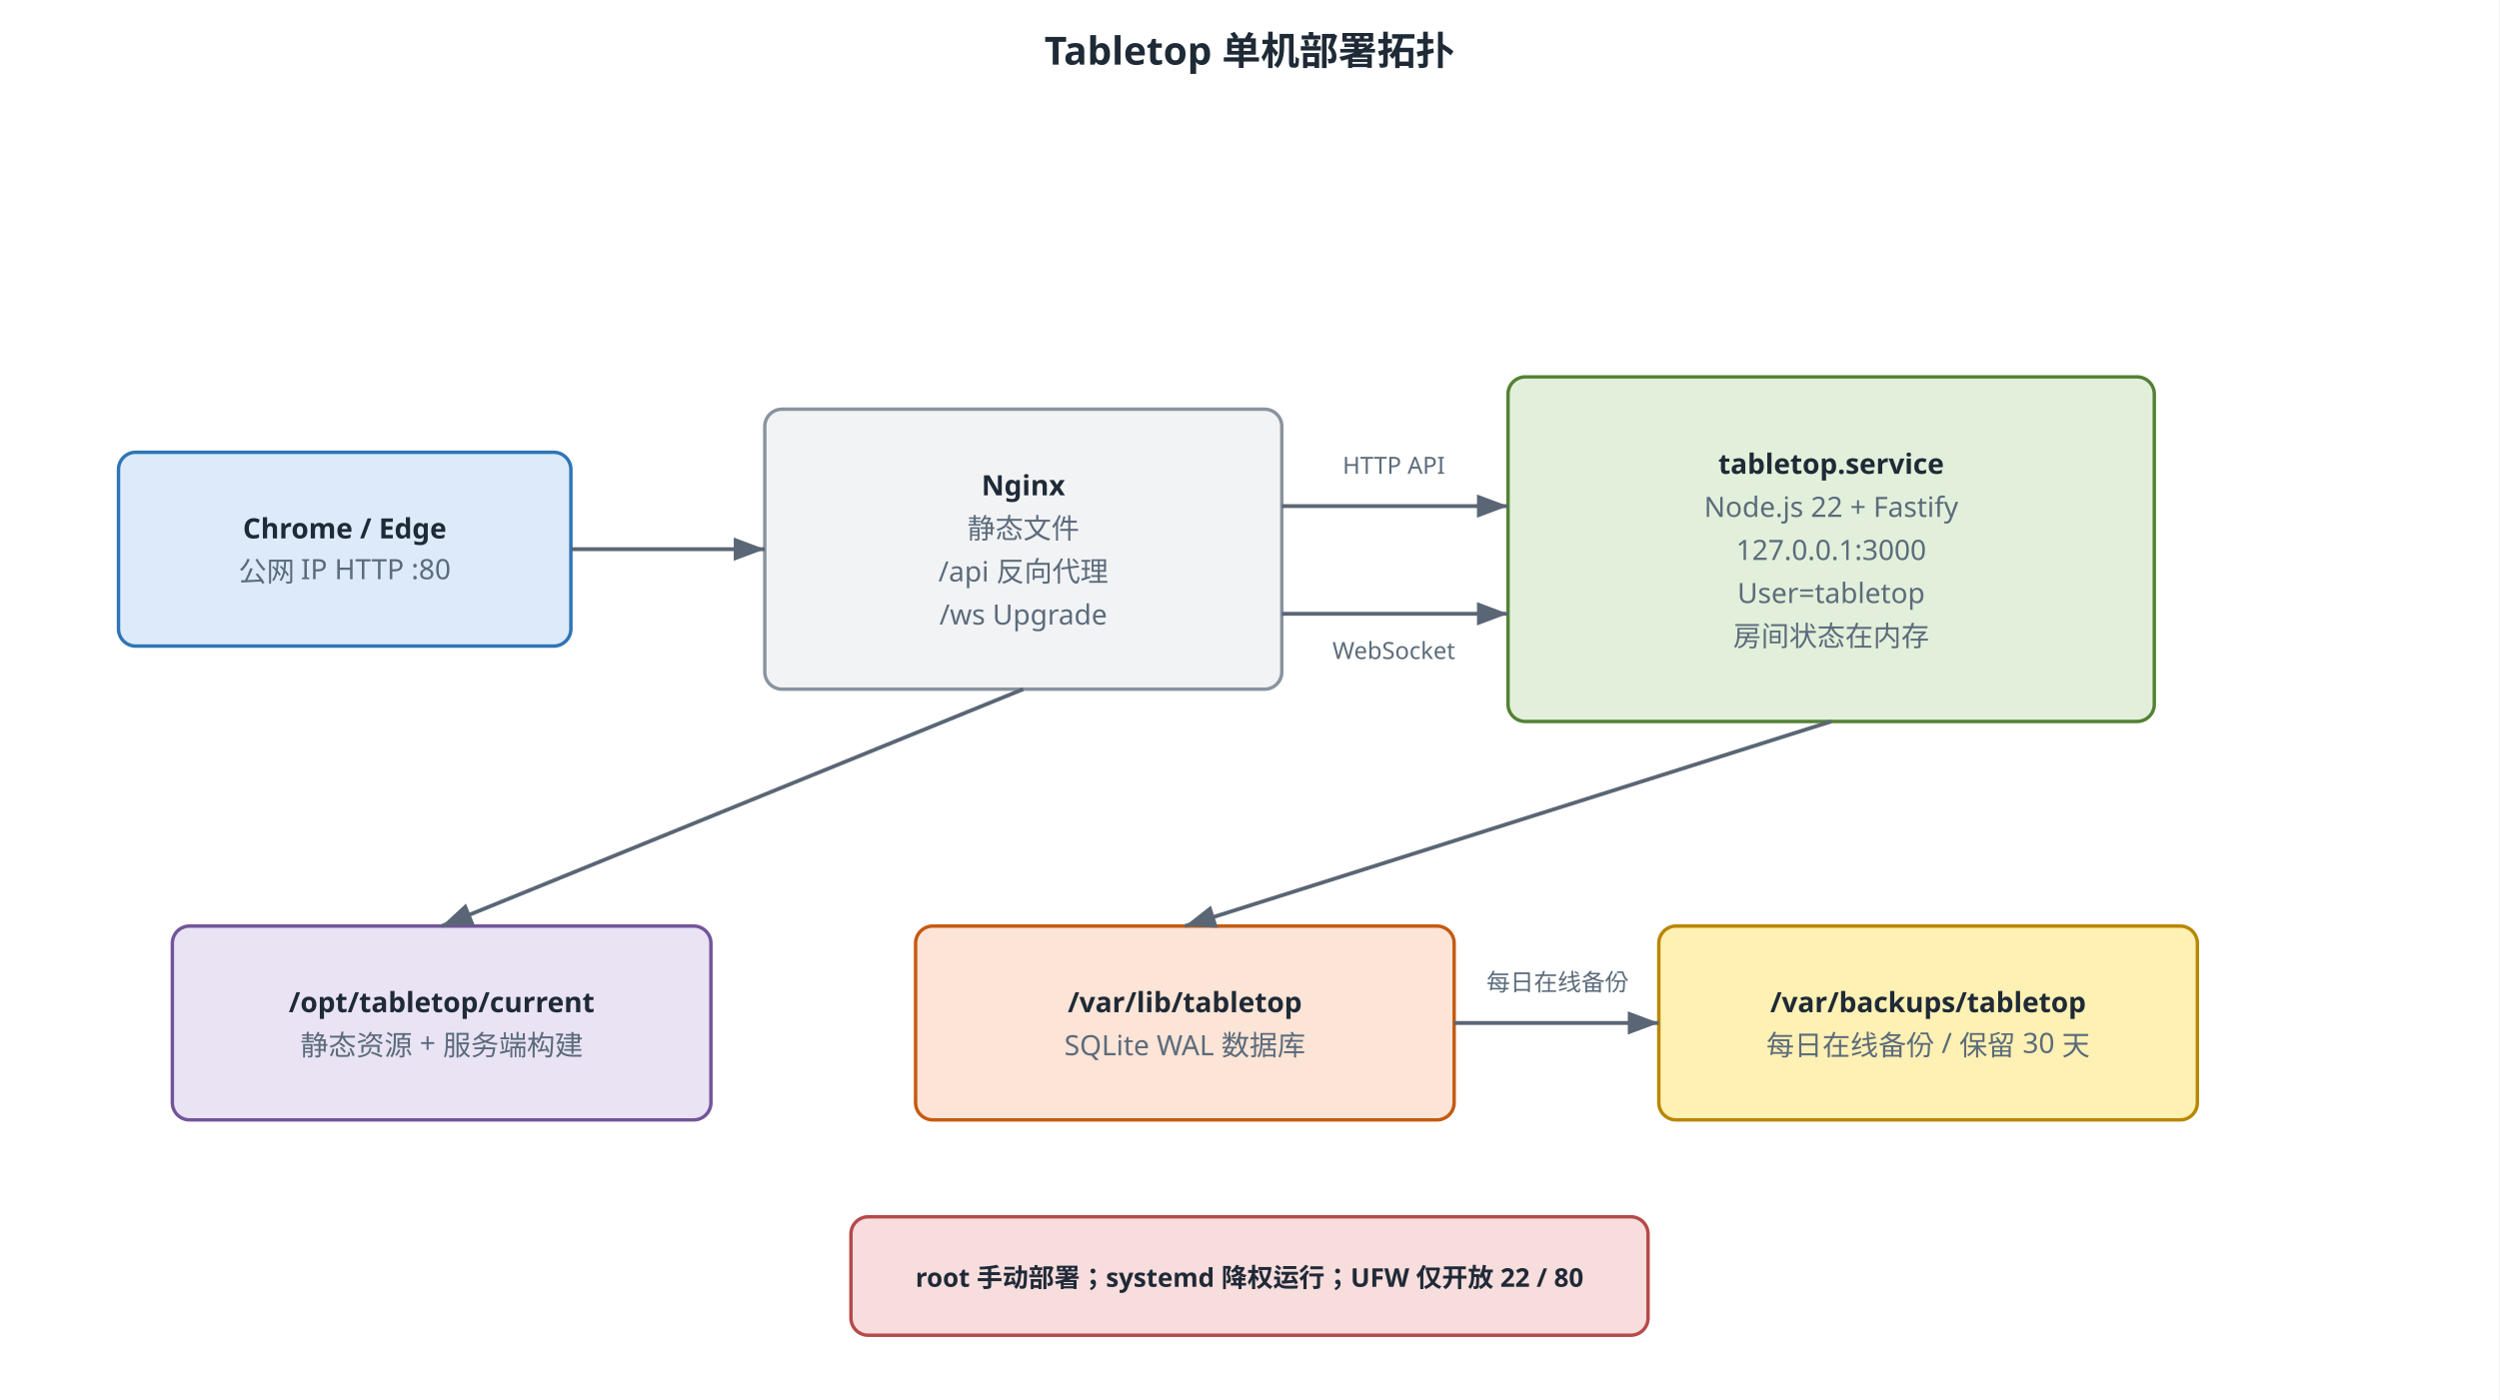
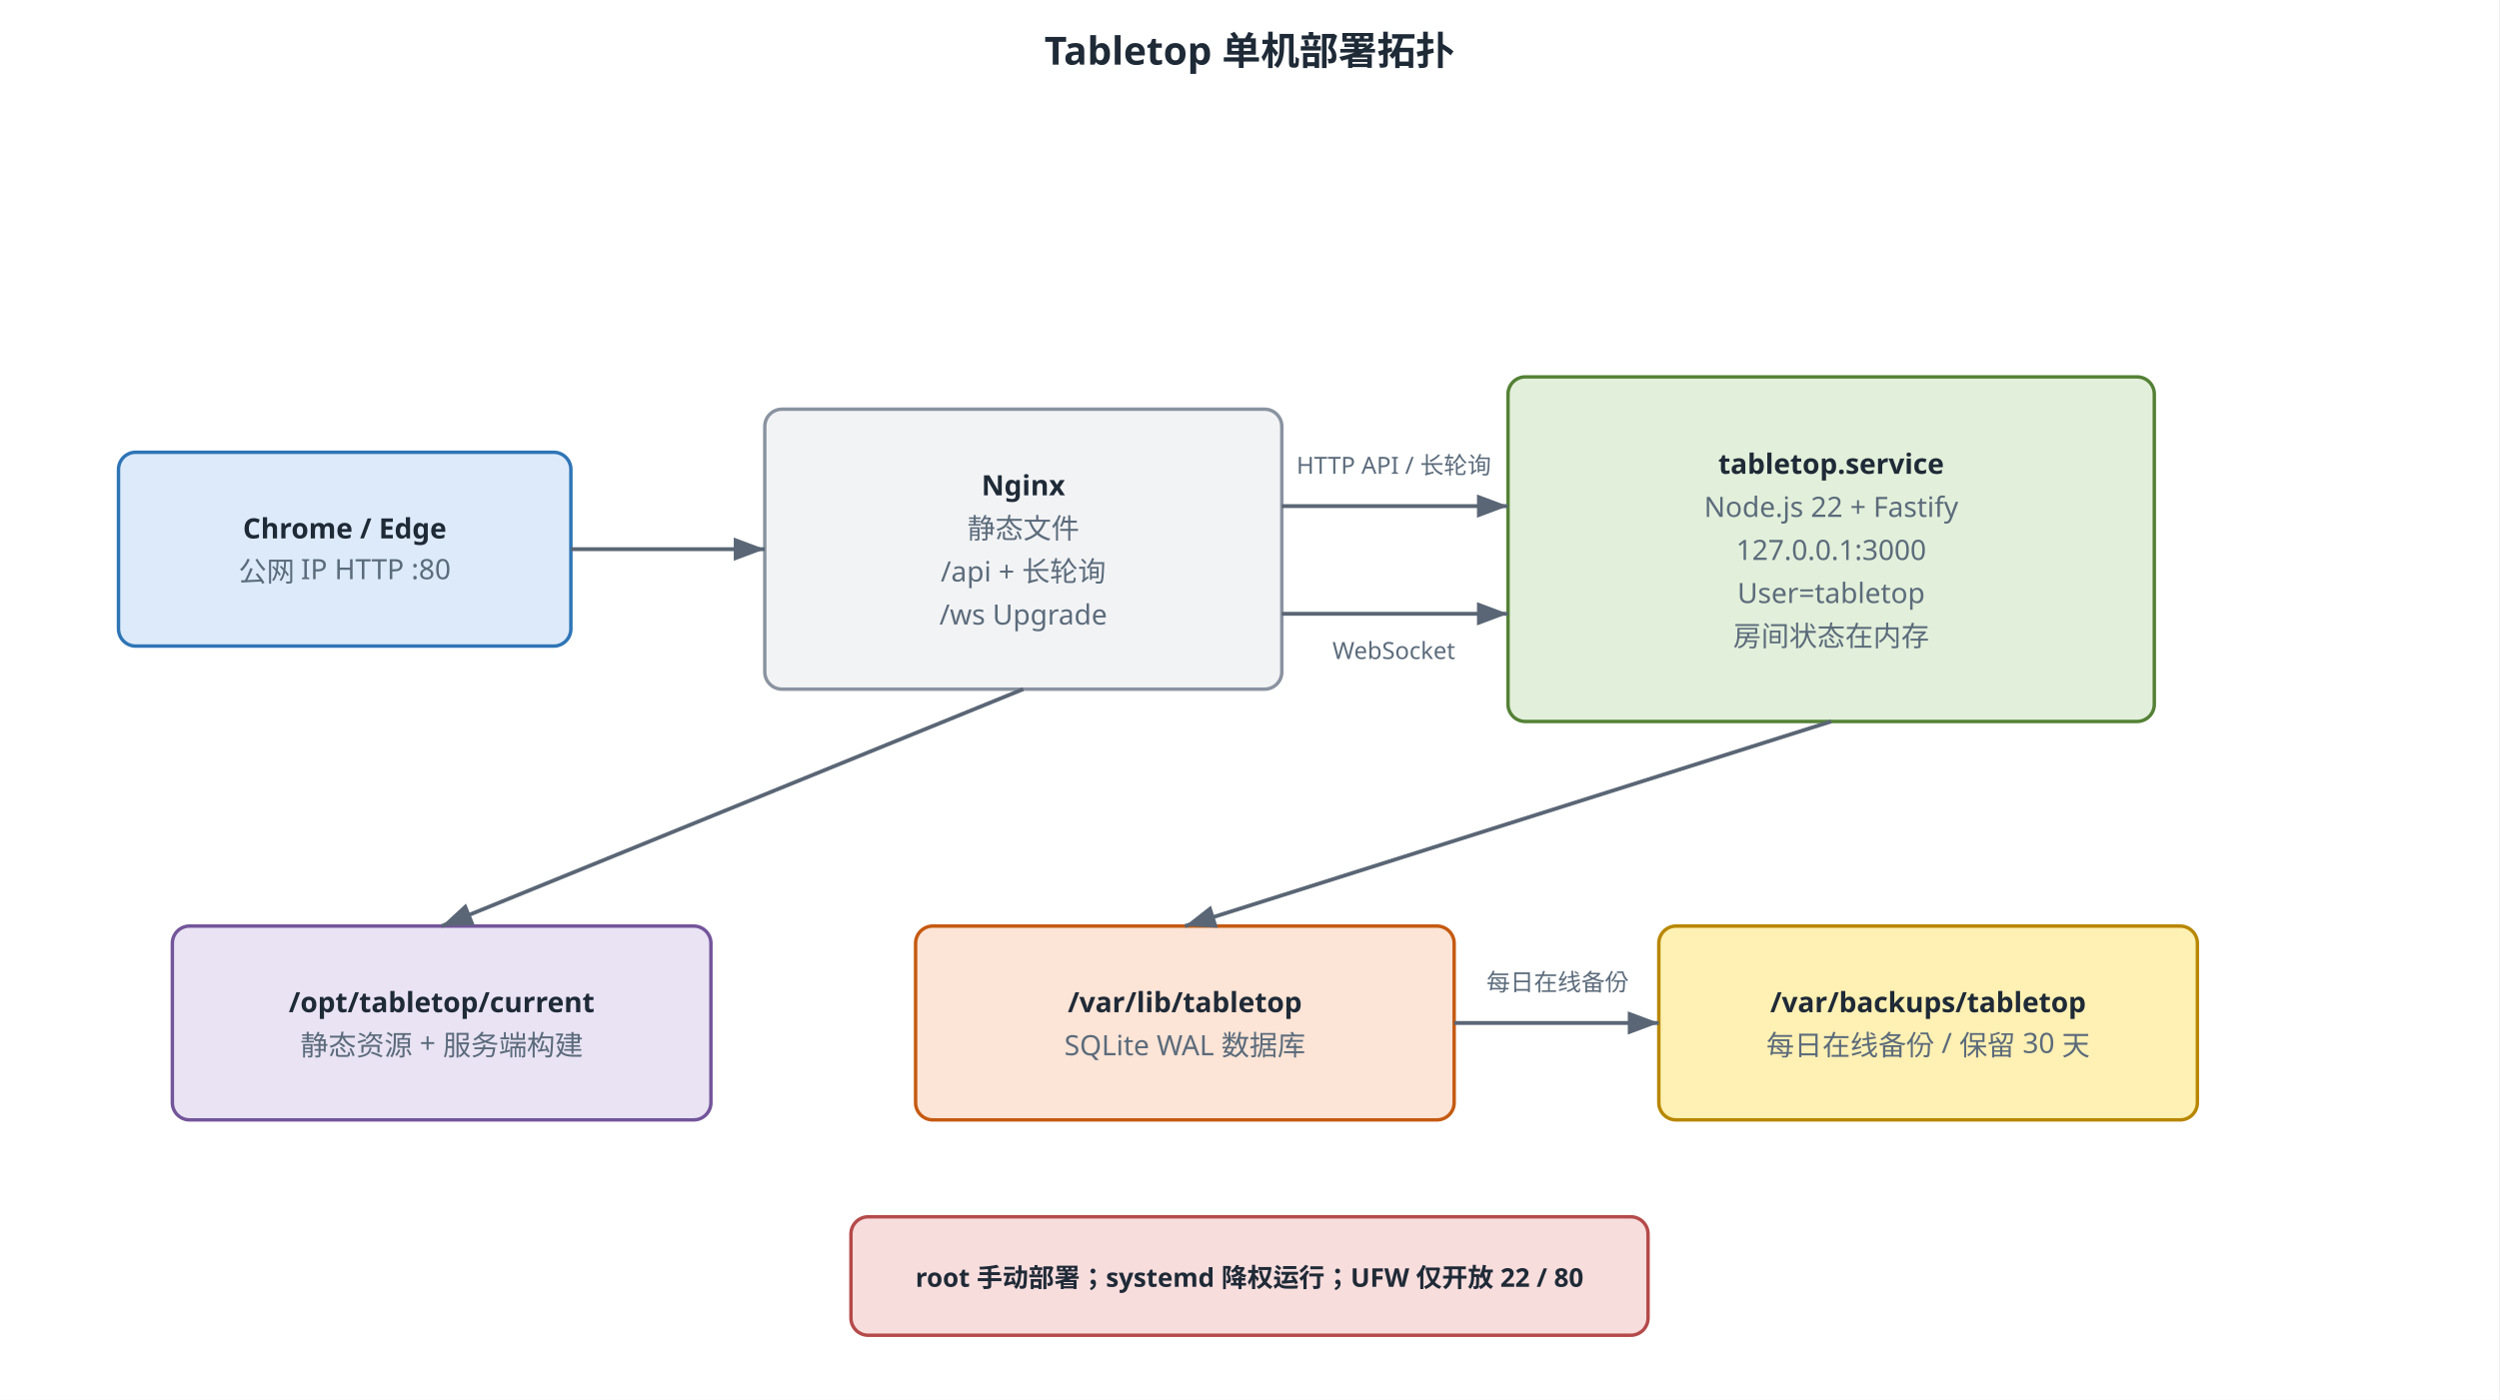
<svg xmlns="http://www.w3.org/2000/svg" width="1160" height="650" viewBox="0 0 1160 650" font-family="WenQuanYi Micro Hei, Microsoft YaHei, sans-serif">
  <defs>
    <marker id="arrow" markerWidth="10" markerHeight="10" refX="8" refY="3" orient="auto" markerUnits="strokeWidth">
      <path d="M0,0 L8,3 L0,6 z" fill="#5A6675" />
    </marker>
  </defs>
  <rect x="0" y="0" width="1160" height="650" fill="#FFFFFF" />
  <text x="580.0" y="30" text-anchor="middle" font-size="18" font-weight="700" fill="#1F2A37">Tabletop 单机部署拓扑</text>
  <rect x="55" y="210" width="210" height="90" rx="8" fill="#DCEAF9" stroke="#2E75B6" stroke-width="1.6" />
  <text x="160.0" y="250.0" text-anchor="middle" font-size="13" font-weight="700" fill="#1F2A37">Chrome / Edge</text>
  <text x="160.0" y="270.0" text-anchor="middle" font-size="13" fill="#5B6B7B">公网 IP HTTP :80</text>
  <rect x="355" y="190" width="240" height="130" rx="8" fill="#F2F3F5" stroke="#8A93A0" stroke-width="1.6" />
  <text x="475.0" y="230.0" text-anchor="middle" font-size="13" font-weight="700" fill="#1F2A37">Nginx</text>
  <text x="475.0" y="250.0" text-anchor="middle" font-size="13" fill="#5B6B7B">静态文件</text>
-   <text x="475.0" y="270.0" text-anchor="middle" font-size="13" fill="#5B6B7B">/api 反向代理</text>
+   <text x="475.0" y="270.0" text-anchor="middle" font-size="13" fill="#5B6B7B">/api + 长轮询</text>
  <text x="475.0" y="290.0" text-anchor="middle" font-size="13" fill="#5B6B7B">/ws Upgrade</text>
  <rect x="700" y="175" width="300" height="160" rx="8" fill="#E2EFDA" stroke="#538135" stroke-width="1.6" />
  <text x="850.0" y="220.0" text-anchor="middle" font-size="13" font-weight="700" fill="#1F2A37">tabletop.service</text>
  <text x="850.0" y="240.0" text-anchor="middle" font-size="13" fill="#5B6B7B">Node.js 22 + Fastify</text>
  <text x="850.0" y="260.0" text-anchor="middle" font-size="13" fill="#5B6B7B">127.0.0.1:3000</text>
  <text x="850.0" y="280.0" text-anchor="middle" font-size="13" fill="#5B6B7B">User=tabletop</text>
  <text x="850.0" y="300.0" text-anchor="middle" font-size="13" fill="#5B6B7B">房间状态在内存</text>
  <line x1="265" y1="255" x2="355" y2="255" stroke="#5A6675" stroke-width="1.8" marker-end="url(#arrow)" />
  <line x1="595" y1="235" x2="700" y2="235" stroke="#5A6675" stroke-width="1.8" marker-end="url(#arrow)" />
-   <text x="647" y="220" text-anchor="middle" font-size="11" fill="#5B6B7B">HTTP API</text>
+   <text x="647" y="220" text-anchor="middle" font-size="11" fill="#5B6B7B">HTTP API / 长轮询</text>
  <line x1="595" y1="285" x2="700" y2="285" stroke="#5A6675" stroke-width="1.8" marker-end="url(#arrow)" />
  <text x="647" y="306" text-anchor="middle" font-size="11" fill="#5B6B7B">WebSocket</text>
  <rect x="80" y="430" width="250" height="90" rx="8" fill="#E9E3F4" stroke="#73559A" stroke-width="1.6" />
  <text x="205.0" y="470.0" text-anchor="middle" font-size="13" font-weight="700" fill="#1F2A37">/opt/tabletop/current</text>
  <text x="205.0" y="490.0" text-anchor="middle" font-size="13" fill="#5B6B7B">静态资源 + 服务端构建</text>
  <rect x="425" y="430" width="250" height="90" rx="8" fill="#FCE4D6" stroke="#C55A11" stroke-width="1.6" />
  <text x="550.0" y="470.0" text-anchor="middle" font-size="13" font-weight="700" fill="#1F2A37">/var/lib/tabletop</text>
  <text x="550.0" y="490.0" text-anchor="middle" font-size="13" fill="#5B6B7B">SQLite WAL 数据库</text>
  <rect x="770" y="430" width="250" height="90" rx="8" fill="#FFF0B3" stroke="#B88700" stroke-width="1.6" />
  <text x="895.0" y="470.0" text-anchor="middle" font-size="13" font-weight="700" fill="#1F2A37">/var/backups/tabletop</text>
  <text x="895.0" y="490.0" text-anchor="middle" font-size="13" fill="#5B6B7B">每日在线备份 / 保留 30 天</text>
  <line x1="475" y1="320" x2="205" y2="430" stroke="#5A6675" stroke-width="1.8" marker-end="url(#arrow)" />
  <line x1="850" y1="335" x2="550" y2="430" stroke="#5A6675" stroke-width="1.8" marker-end="url(#arrow)" />
  <line x1="675" y1="475" x2="770" y2="475" stroke="#5A6675" stroke-width="1.8" marker-end="url(#arrow)" />
  <text x="723" y="460" text-anchor="middle" font-size="11" fill="#5B6B7B">每日在线备份</text>
  <rect x="395" y="565" width="370" height="55" rx="8" fill="#F8DDDD" stroke="#B54A4A" stroke-width="1.6" />
  <text x="580.0" y="597.5" text-anchor="middle" font-size="12" font-weight="700" fill="#1F2A37">root 手动部署；systemd 降权运行；UFW 仅开放 22 / 80</text>
</svg>
